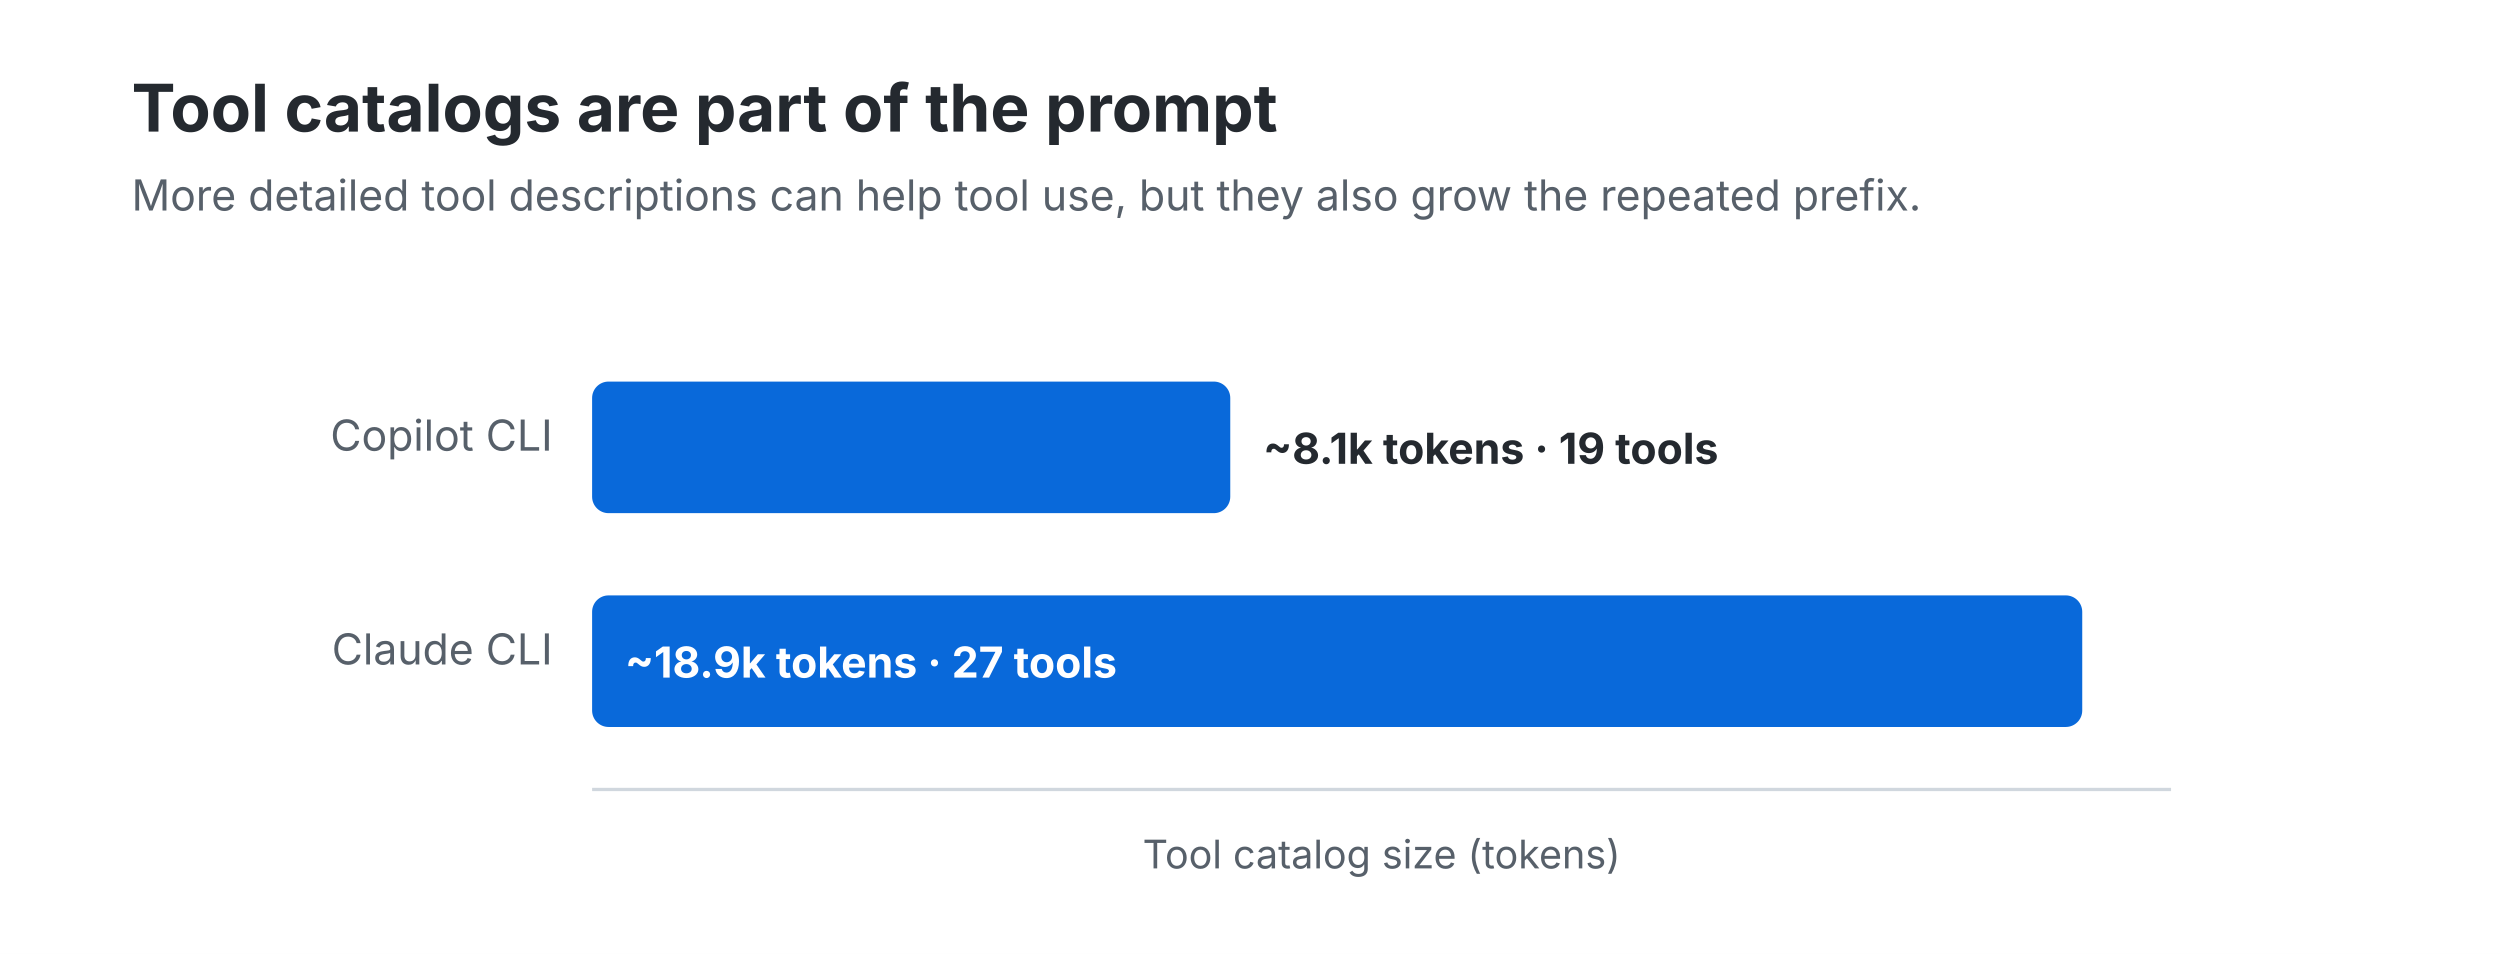
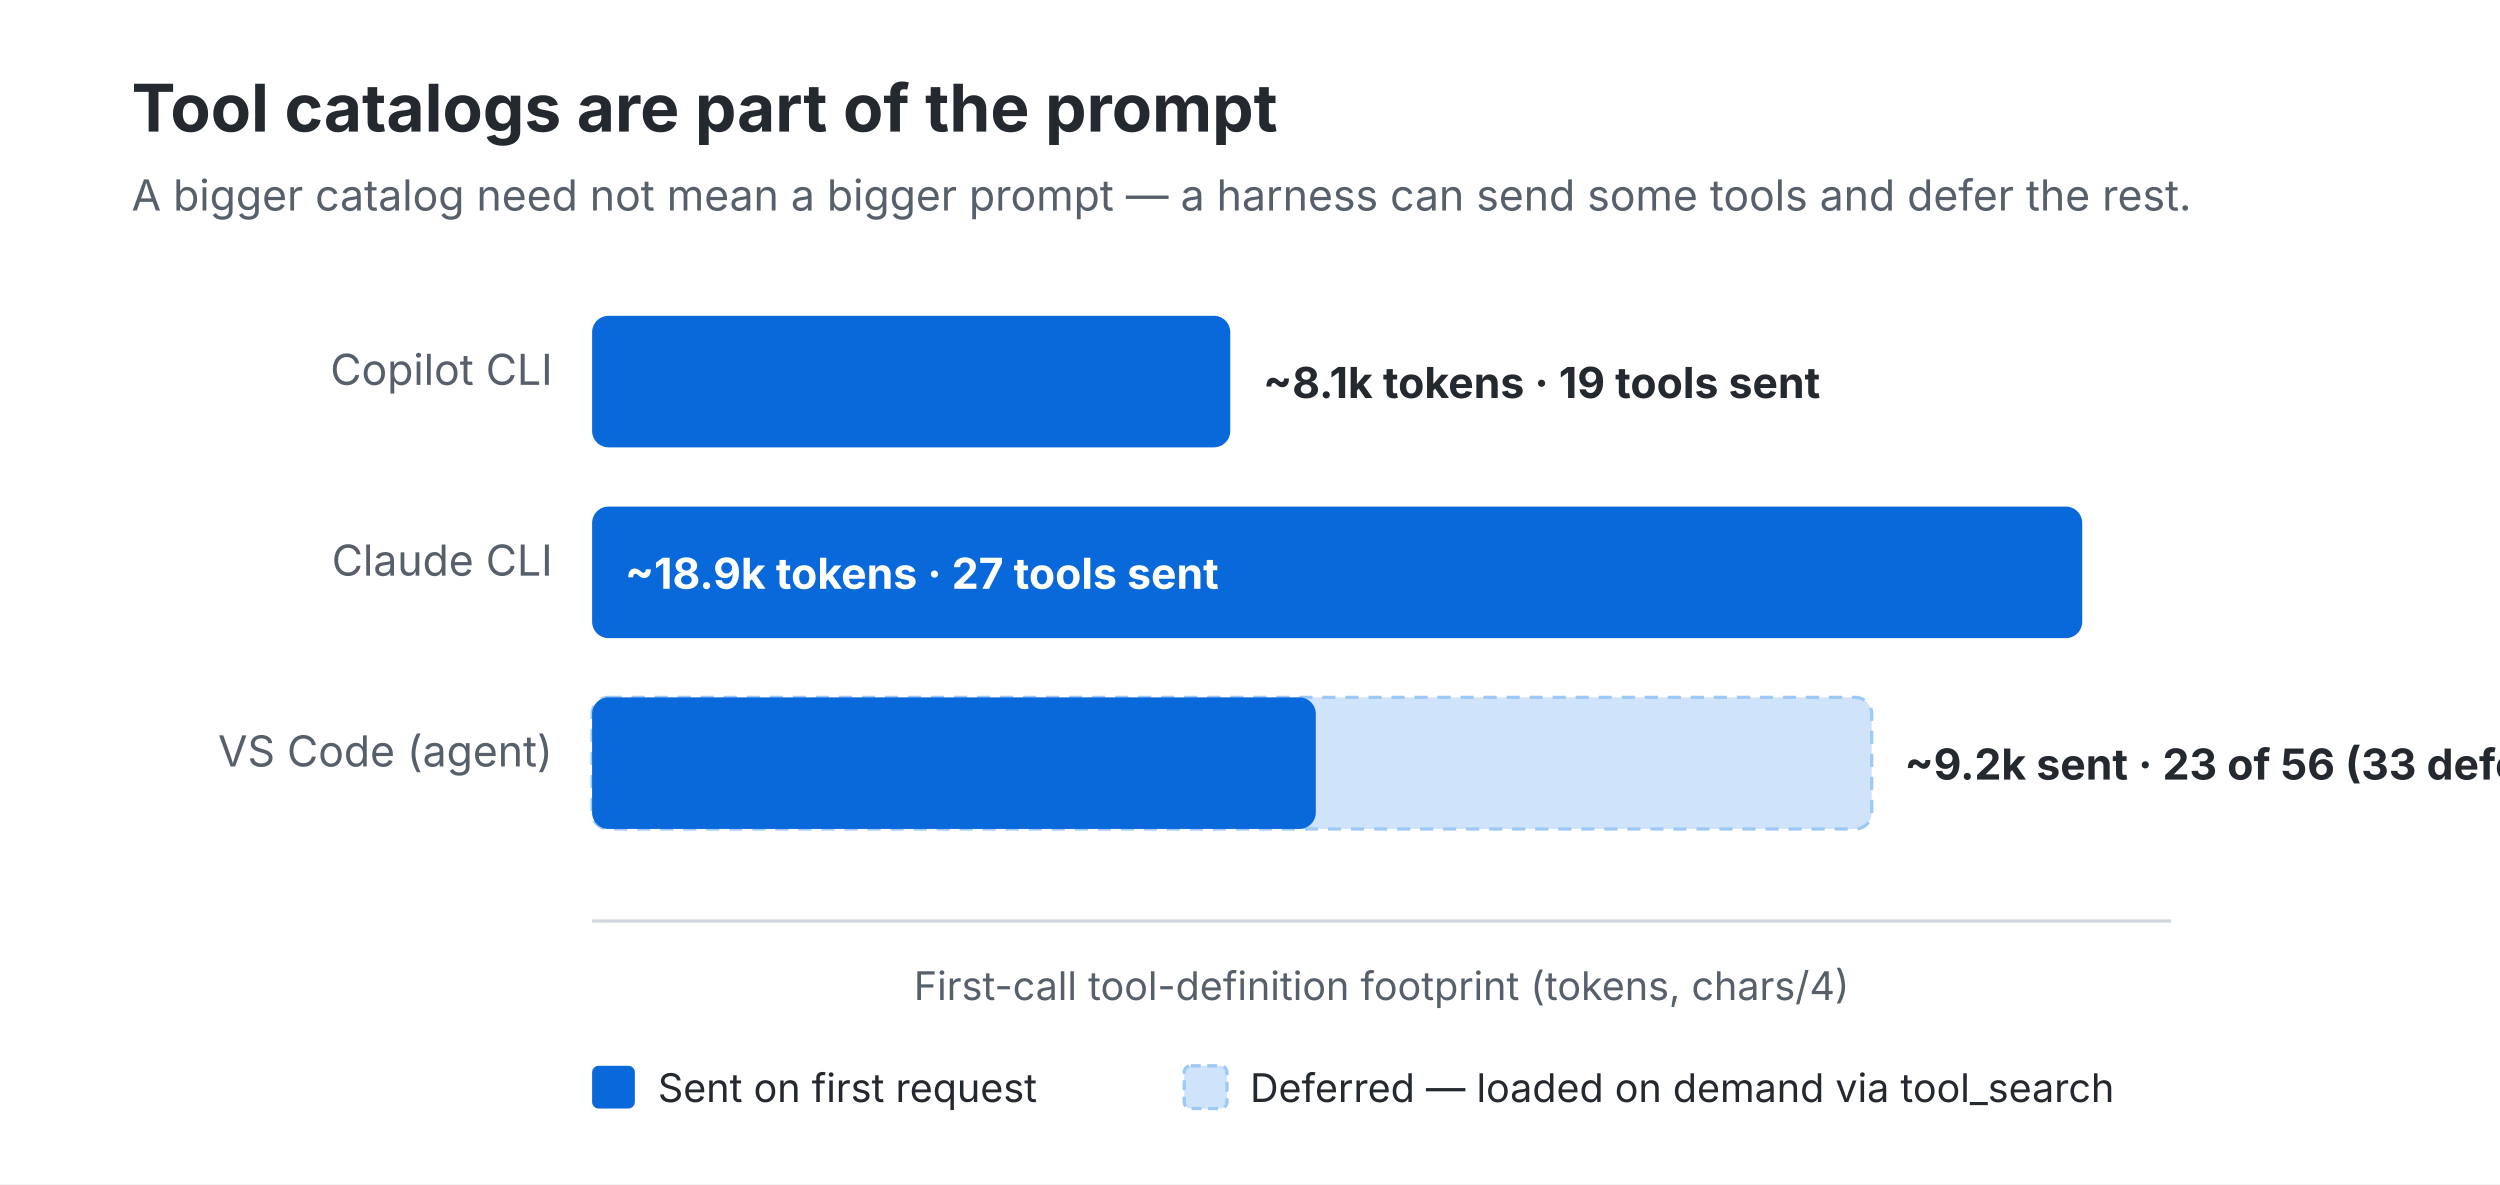
- <svg xmlns="http://www.w3.org/2000/svg" viewBox="0 0 760 290" width="100%" role="img" aria-labelledby="title desc" font-family="-apple-system, BlinkMacSystemFont, 'Segoe UI', sans-serif">
-   <rect x="0" y="0" width="760" height="290" fill="#ffffff" />
+ <svg xmlns="http://www.w3.org/2000/svg" viewBox="0 0 760 360" width="100%" role="img" aria-labelledby="title desc" font-family="-apple-system, BlinkMacSystemFont, 'Segoe UI', sans-serif">
+   <rect x="0" y="0" width="760" height="360" fill="#ffffff" />
  <text x="40" y="40" font-size="20" font-weight="700" fill="#24292f">Tool catalogs are part of the prompt</text>
-   <text x="40" y="64" font-size="13" fill="#57606a">More detailed tool descriptions can help tool use, but they also grow the repeated prefix.</text>
+   <text x="40" y="64" font-size="13" fill="#57606a">A bigger catalog need not mean a bigger prompt — a harness can send some tools and defer the rest.</text>
  <g font-size="13" fill="#24292f">
-     <text x="168" y="137" text-anchor="end" fill="#57606a">Copilot CLI</text>
-     <rect x="180" y="116" width="194" height="40" rx="5" fill="#0969da" />
-     <text x="384" y="141" font-weight="700">~8.1k tokens · 19 tools</text>
-     <text x="168" y="202" text-anchor="end" fill="#57606a">Claude CLI</text>
-     <rect x="180" y="181" width="453" height="40" rx="5" fill="#0969da" />
-     <text x="180" y="206" font-weight="700" fill="#ffffff" dx="10">~18.9k tokens · 27 tools</text>
+     <text x="168" y="117" text-anchor="end" fill="#57606a">Copilot CLI</text>
+     <rect x="180" y="96" width="194" height="40" rx="5" fill="#0969da" />
+     <text x="384" y="121" font-weight="700">~8.1k tokens · 19 tools sent</text>
+     <text x="168" y="175" text-anchor="end" fill="#57606a">Claude CLI</text>
+     <rect x="180" y="154" width="453" height="40" rx="5" fill="#0969da" />
+     <text x="180" y="179" font-weight="700" fill="#ffffff" dx="10">~18.9k tokens · 27 tools sent</text>
+     <text x="168" y="233" text-anchor="end" fill="#57606a">VS Code (agent)</text>
+     <rect x="180" y="212" width="389" height="40" rx="5" fill="#cfe3fb" stroke="#9ec8f5" stroke-width="1" stroke-dasharray="4 3" />
+     <rect x="180" y="212" width="220" height="40" rx="5" fill="#0969da" />
+     <text x="579" y="237" font-weight="700">~9.2k sent · 23 of 56 (33 deferred)</text>
  </g>
-   <line x1="180" y1="240" x2="660" y2="240" stroke="#d0d7de" stroke-width="1" />
-   <text x="420" y="264" font-size="12" fill="#57606a" text-anchor="middle">Tool catalog size (tokens)</text>
+   <line x1="180" y1="280" x2="660" y2="280" stroke="#d0d7de" stroke-width="1" />
+   <text x="420" y="304" font-size="12" fill="#57606a" text-anchor="middle">First-call tool-definition footprint (tokens, chars/4)</text>
+   <rect x="180" y="324" width="13" height="13" rx="2" fill="#0969da" />
+   <text x="200" y="335" font-size="12" fill="#24292f">Sent on first request</text>
+   <rect x="360" y="324" width="13" height="13" rx="2" fill="#cfe3fb" stroke="#9ec8f5" stroke-dasharray="3 2" />
+   <text x="380" y="335" font-size="12" fill="#24292f">Deferred — loaded on demand via tool_search</text>
</svg>
